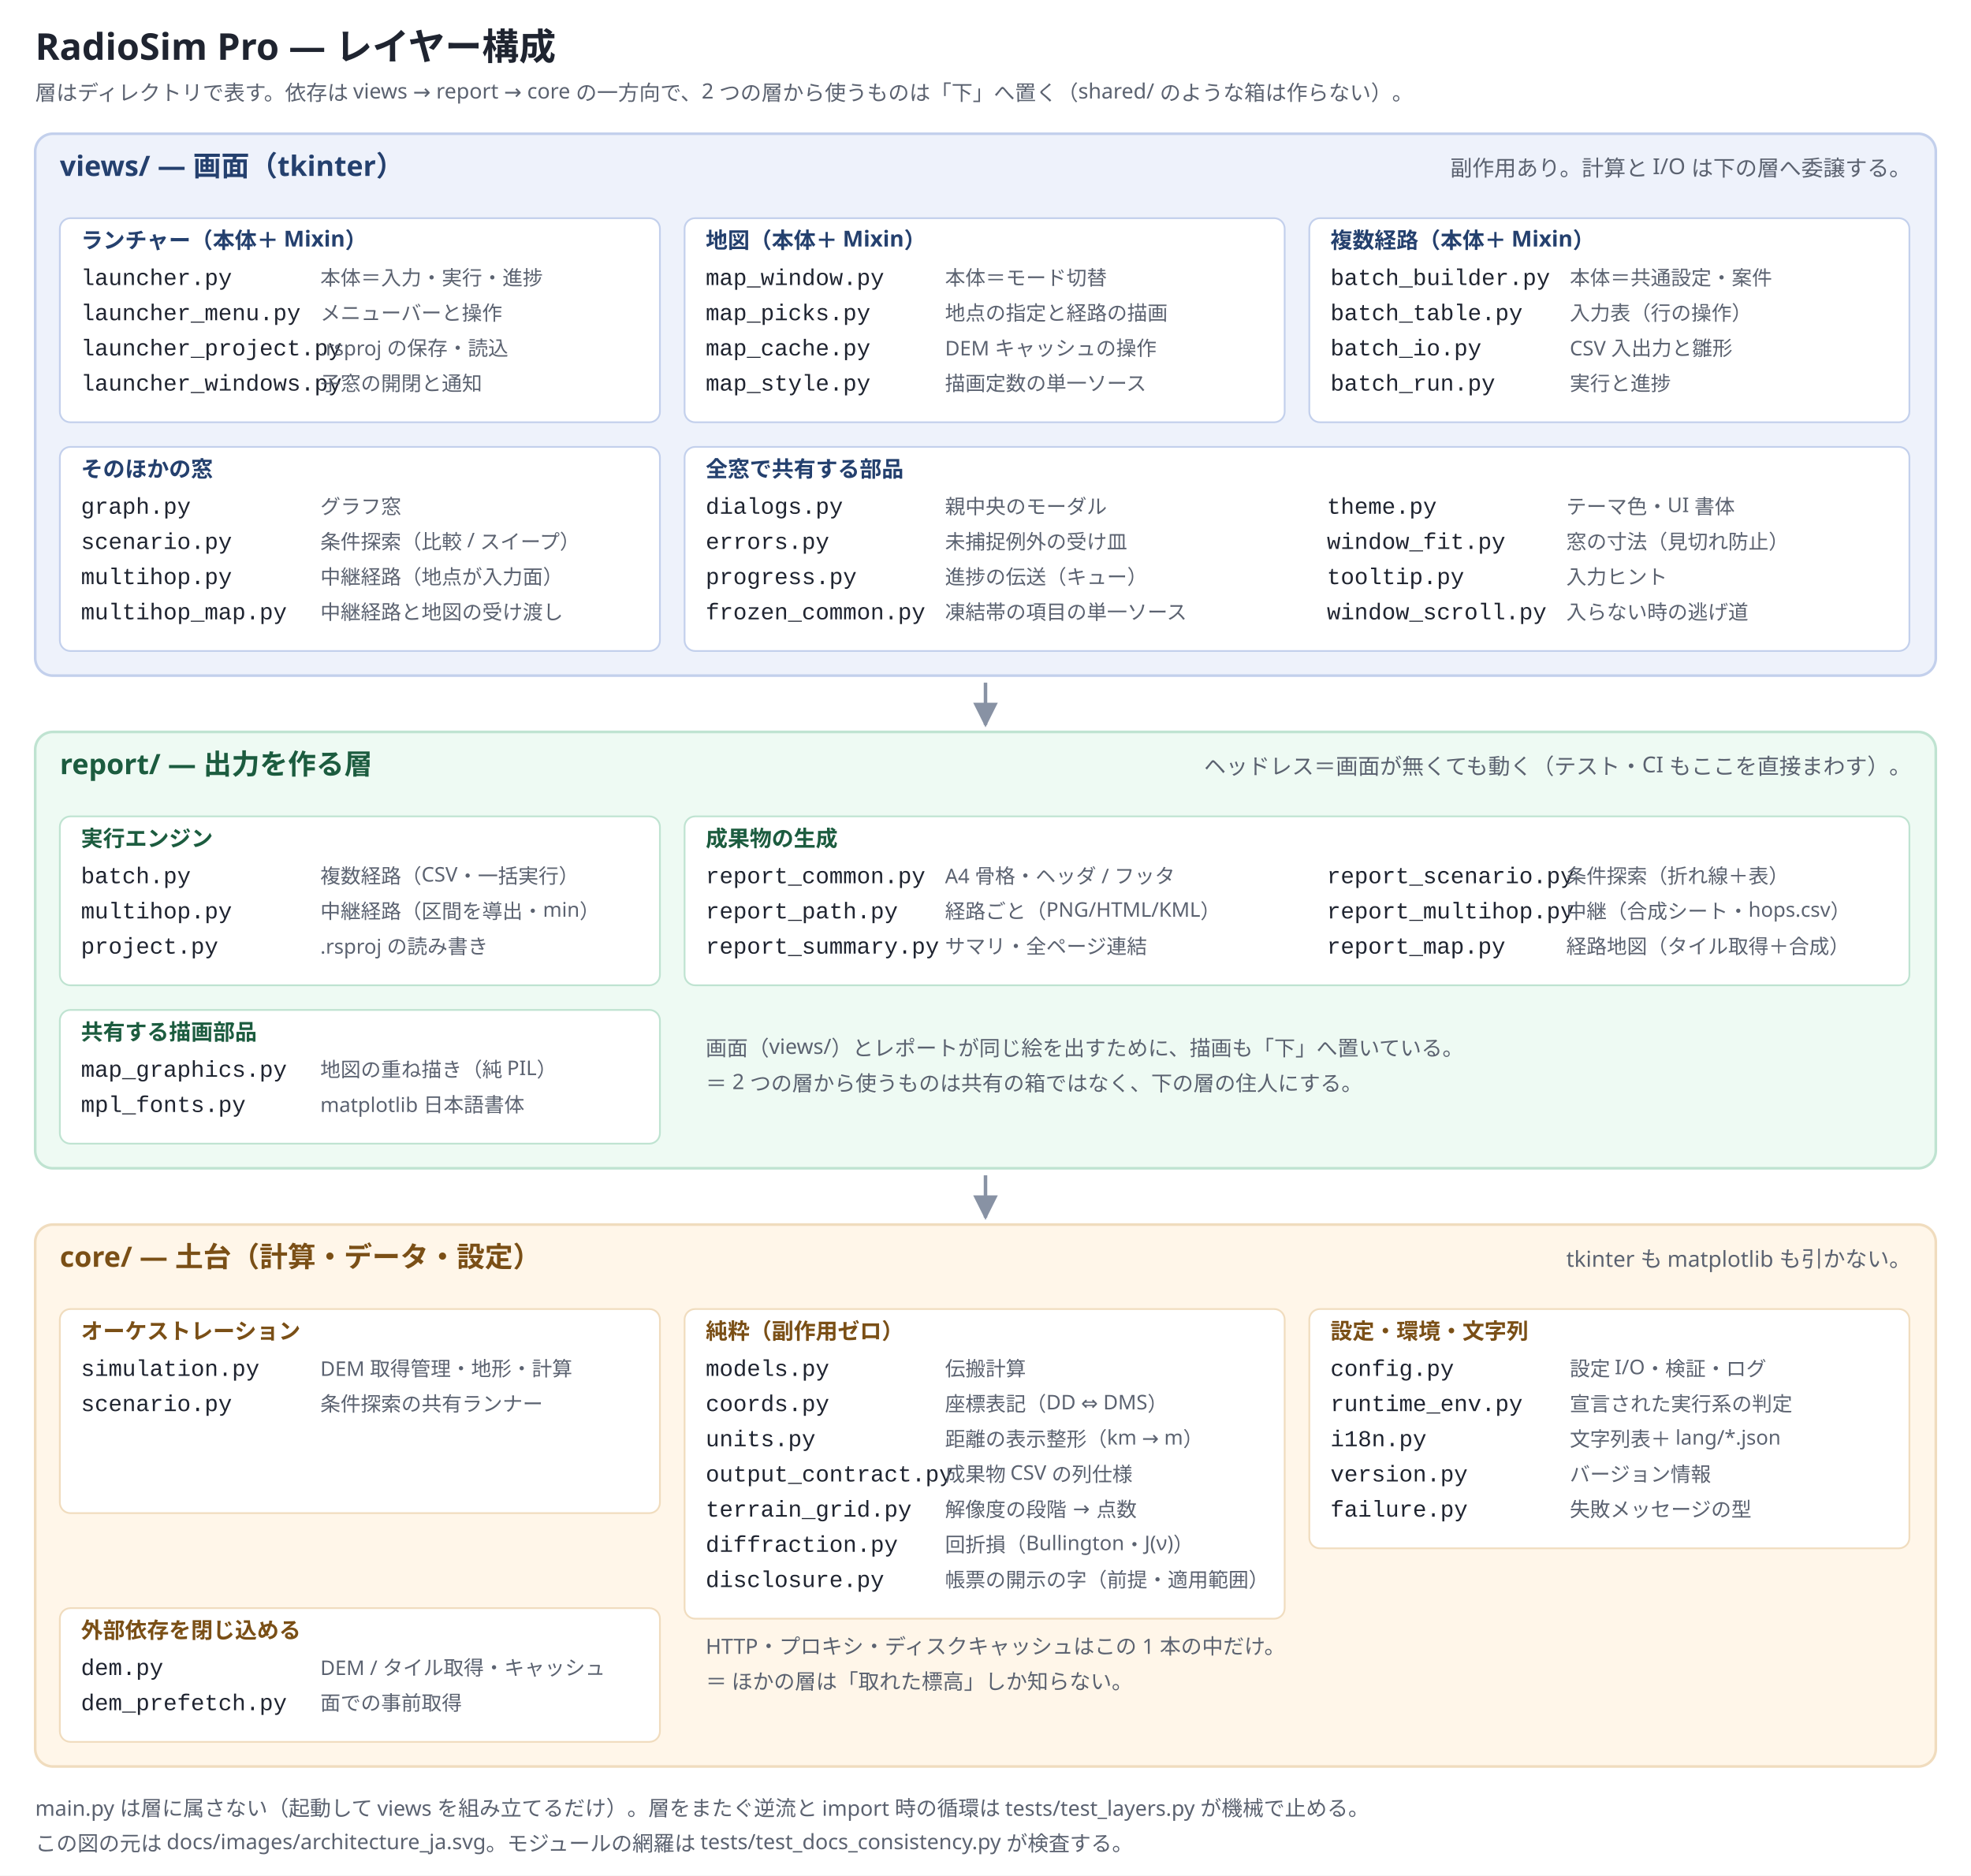
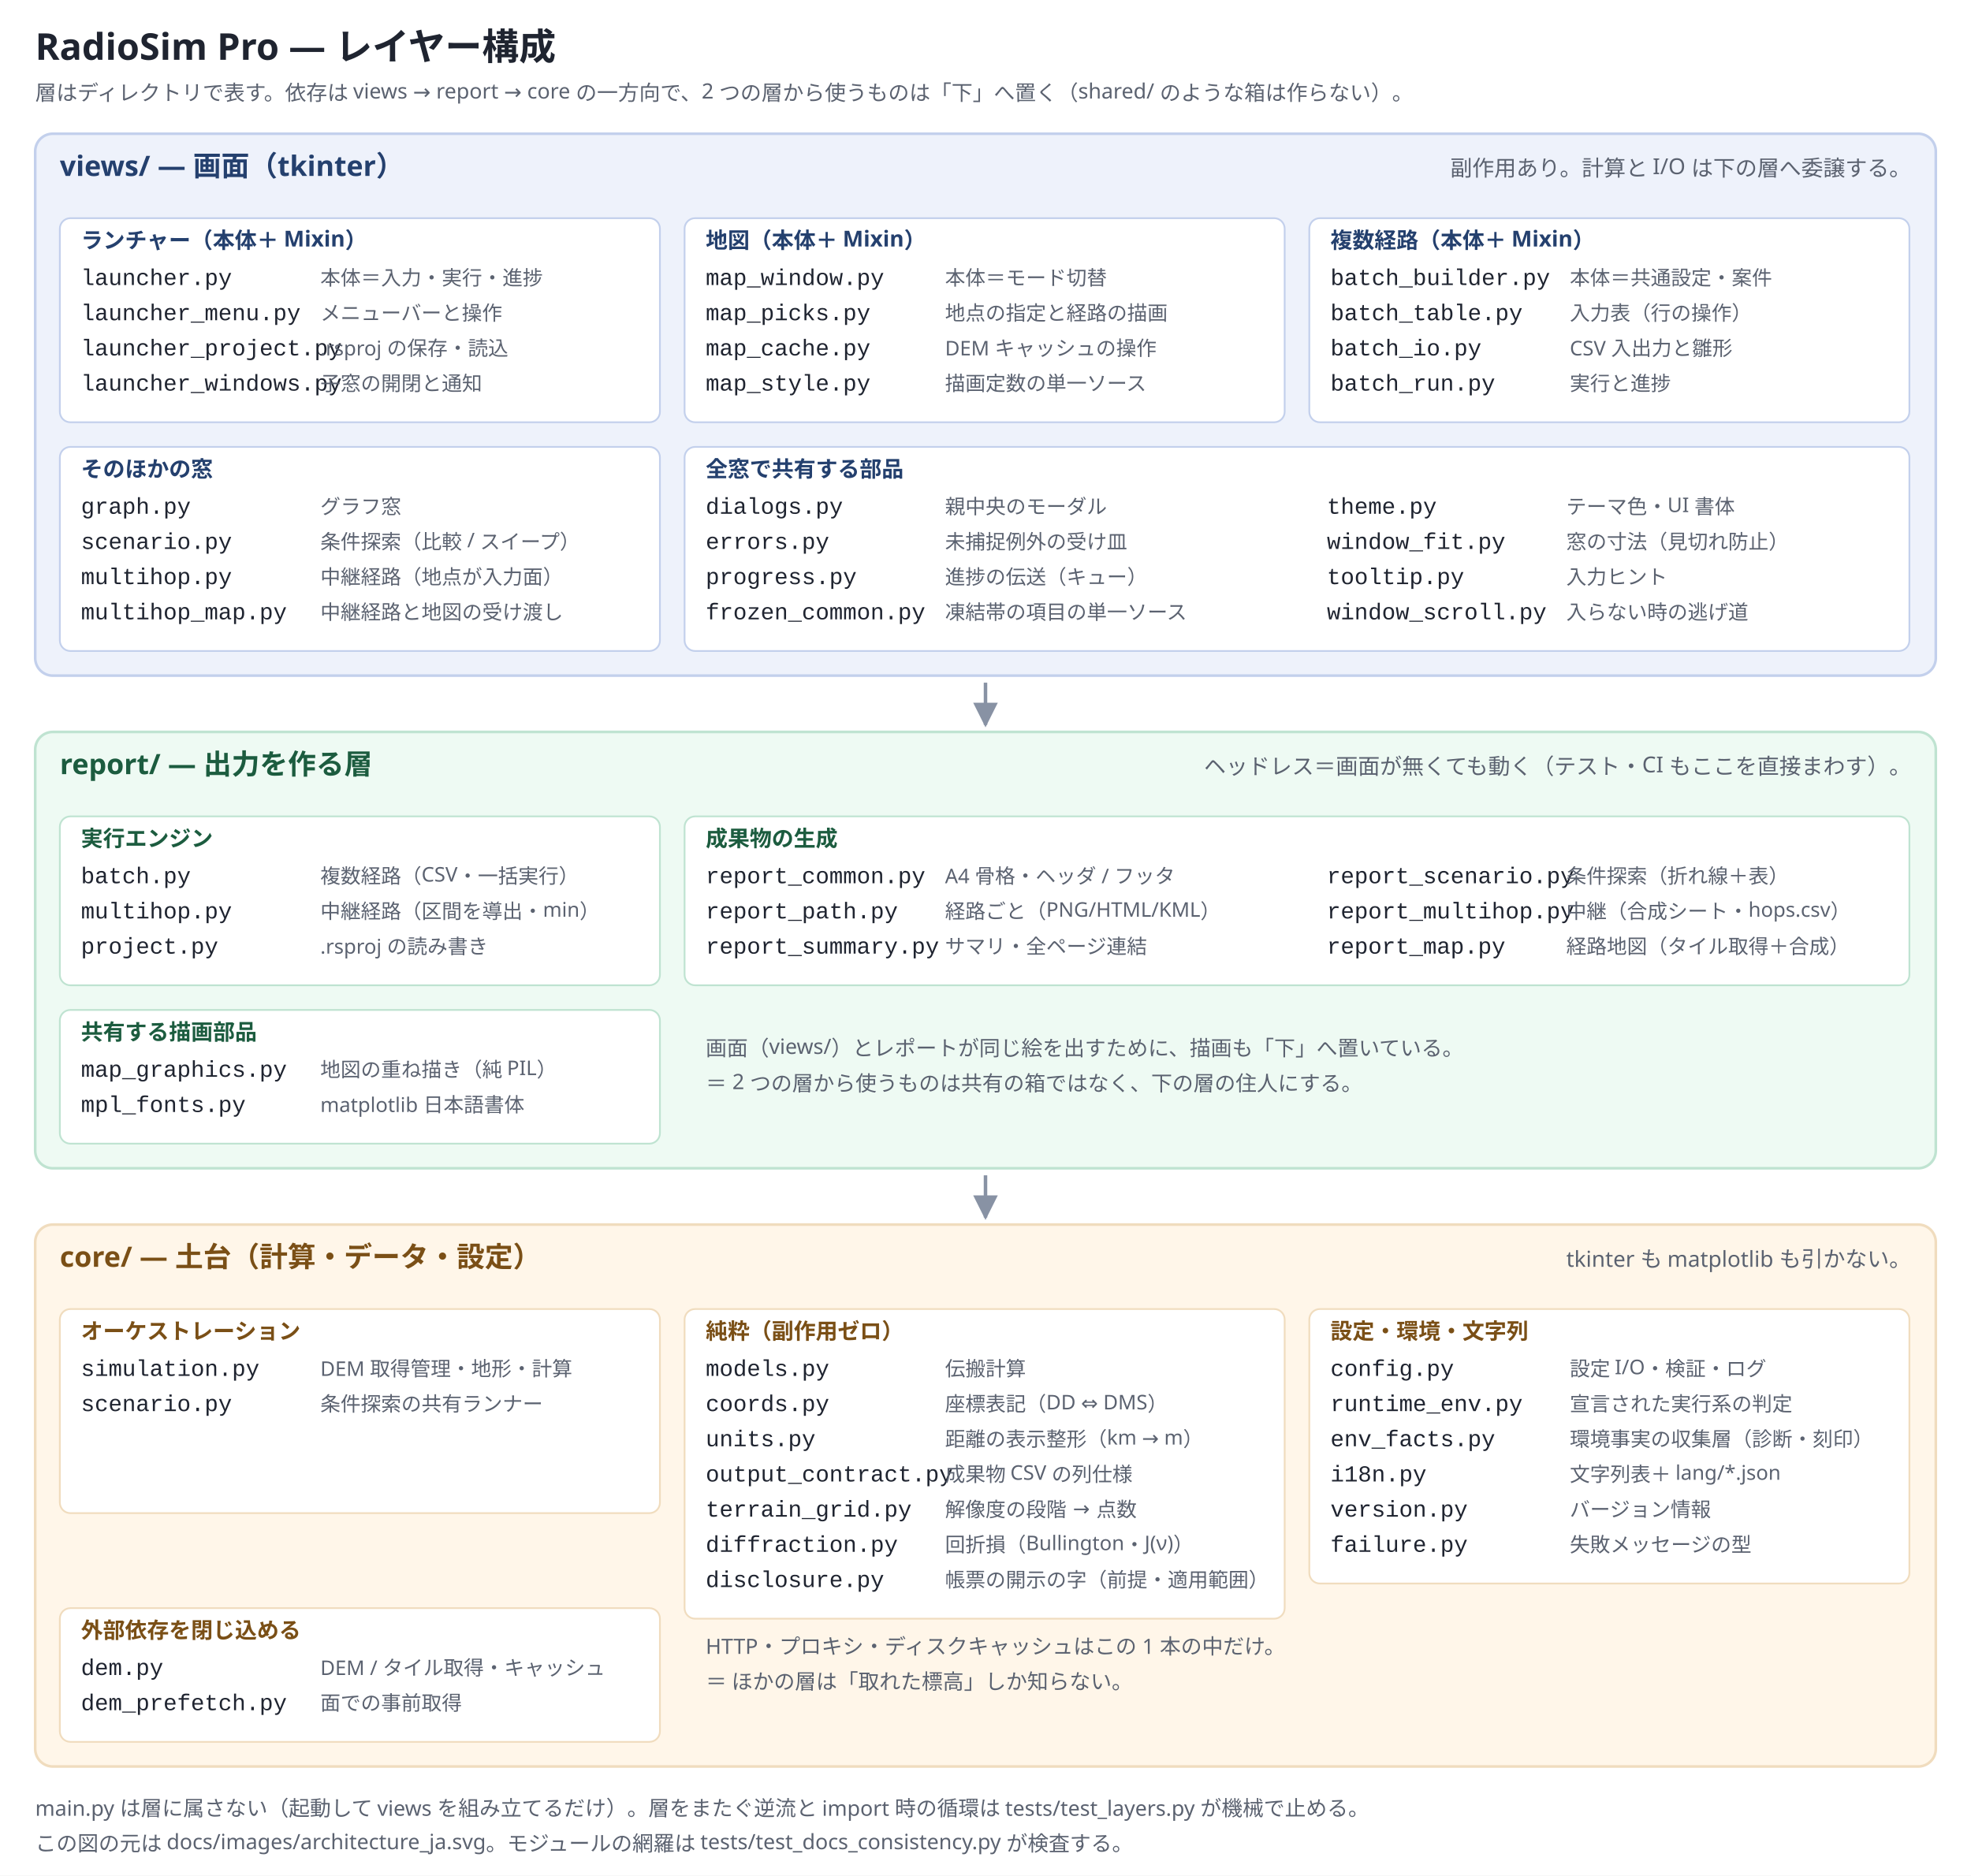
<svg xmlns="http://www.w3.org/2000/svg" viewBox="0 0 1120 1066" width="1120" height="1066" role="img" aria-labelledby="ttl desc" font-family="'BIZ UDPGothic','Meiryo','Yu Gothic','Hiragino Sans',sans-serif">
  <defs>
    <marker id="ar" viewBox="0 0 10 10" refX="9" refY="5" markerWidth="7" markerHeight="7" orient="auto-start-reverse">
      <path d="M0,0 L10,5 L0,10 z" fill="#8892a4" />
    </marker>
    <style>
      .band  { stroke-width:1.5 }
      .card  { fill:#ffffff; stroke-width:1 }
      .lname { font-size:16px; font-weight:700 }
      .lrule { font-size:12.5px; fill:#5b6270 }
      .ctitle{ font-size:12.5px; font-weight:700 }
      .mod   { font-size:13px; font-family:Consolas,'Courier New',monospace; fill:#1f2430 }
      .role  { font-size:11.5px; fill:#5b6270 }
      .note  { font-size:12px; fill:#5b6270 }
      .arrow { stroke:#8892a4; stroke-width:2; marker-end:url(#ar) }
    </style>
  </defs>
  <rect width="1120" height="1066" fill="#ffffff" />
  <text x="20" y="34" font-size="21" font-weight="700" fill="#1f2430">RadioSim Pro — レイヤー構成</text>
  <text x="20" y="57" class="note">層はディレクトリで表す。依存は views → report → core の一方向で、2 つの層から使うものは「下」へ置く（shared/ のような箱は作らない）。</text>
  <rect class="band" x="20" y="76" width="1080" height="308" rx="10" fill="#eef2fb" stroke="#c3d0ec" />
  <text x="34" y="100" class="lname" fill="#24406e">views/ — 画面（tkinter）</text>
  <text x="1086" y="100" class="lrule" text-anchor="end">副作用あり。計算と I/O は下の層へ委譲する。</text>
  <g>
    <rect class="card" x="34" y="124" width="341" height="116" rx="6" stroke="#c3d0ec" />
    <text x="46" y="141" class="ctitle" fill="#24406e">ランチャー（本体＋ Mixin）</text>
    <text x="46" y="162" class="mod">launcher.py</text>
    <text x="182" y="162" class="role">本体＝入力・実行・進捗</text>
    <text x="46" y="182" class="mod">launcher_menu.py</text>
    <text x="182" y="182" class="role">メニューバーと操作</text>
    <text x="46" y="202" class="mod">launcher_project.py</text>
    <text x="182" y="202" class="role">.rsproj の保存・読込</text>
    <text x="46" y="222" class="mod">launcher_windows.py</text>
    <text x="182" y="222" class="role">子窓の開閉と通知</text>
    <rect class="card" x="389" y="124" width="341" height="116" rx="6" stroke="#c3d0ec" />
    <text x="401" y="141" class="ctitle" fill="#24406e">地図（本体＋ Mixin）</text>
    <text x="401" y="162" class="mod">map_window.py</text>
    <text x="537" y="162" class="role">本体＝モード切替</text>
    <text x="401" y="182" class="mod">map_picks.py</text>
    <text x="537" y="182" class="role">地点の指定と経路の描画</text>
    <text x="401" y="202" class="mod">map_cache.py</text>
    <text x="537" y="202" class="role">DEM キャッシュの操作</text>
    <text x="401" y="222" class="mod">map_style.py</text>
    <text x="537" y="222" class="role">描画定数の単一ソース</text>
    <rect class="card" x="744" y="124" width="341" height="116" rx="6" stroke="#c3d0ec" />
    <text x="756" y="141" class="ctitle" fill="#24406e">複数経路（本体＋ Mixin）</text>
    <text x="756" y="162" class="mod">batch_builder.py</text>
    <text x="892" y="162" class="role">本体＝共通設定・案件</text>
    <text x="756" y="182" class="mod">batch_table.py</text>
    <text x="892" y="182" class="role">入力表（行の操作）</text>
    <text x="756" y="202" class="mod">batch_io.py</text>
    <text x="892" y="202" class="role">CSV 入出力と雛形</text>
    <text x="756" y="222" class="mod">batch_run.py</text>
    <text x="892" y="222" class="role">実行と進捗</text>
  </g>
  <g>
    <rect class="card" x="34" y="254" width="341" height="116" rx="6" stroke="#c3d0ec" />
    <text x="46" y="271" class="ctitle" fill="#24406e">そのほかの窓</text>
    <text x="46" y="292" class="mod">graph.py</text>
    <text x="182" y="292" class="role">グラフ窓</text>
    <text x="46" y="312" class="mod">scenario.py</text>
    <text x="182" y="312" class="role">条件探索（比較 / スイープ）</text>
    <text x="46" y="332" class="mod">multihop.py</text>
    <text x="182" y="332" class="role">中継経路（地点が入力面）</text>
    <text x="46" y="352" class="mod">multihop_map.py</text>
    <text x="182" y="352" class="role">中継経路と地図の受け渡し</text>
    <rect class="card" x="389" y="254" width="696" height="116" rx="6" stroke="#c3d0ec" />
    <text x="401" y="271" class="ctitle" fill="#24406e">全窓で共有する部品</text>
    <text x="401" y="292" class="mod">dialogs.py</text>
    <text x="537" y="292" class="role">親中央のモーダル</text>
    <text x="401" y="312" class="mod">errors.py</text>
    <text x="537" y="312" class="role">未捕捉例外の受け皿</text>
    <text x="401" y="332" class="mod">progress.py</text>
    <text x="537" y="332" class="role">進捗の伝送（キュー）</text>
    <text x="401" y="352" class="mod">frozen_common.py</text>
    <text x="537" y="352" class="role">凍結帯の項目の単一ソース</text>
    <text x="754" y="292" class="mod">theme.py</text>
    <text x="890" y="292" class="role">テーマ色・UI 書体</text>
    <text x="754" y="312" class="mod">window_fit.py</text>
    <text x="890" y="312" class="role">窓の寸法（見切れ防止）</text>
    <text x="754" y="332" class="mod">tooltip.py</text>
    <text x="890" y="332" class="role">入力ヒント</text>
    <text x="754" y="352" class="mod">window_scroll.py</text>
    <text x="890" y="352" class="role">入らない時の逃げ道</text>
  </g>
  <line class="arrow" x1="560" y1="388" x2="560" y2="412" />
  <rect class="band" x="20" y="416" width="1080" height="248" rx="10" fill="#eefaf3" stroke="#bfe3d1" />
  <text x="34" y="440" class="lname" fill="#1c5c3f">report/ — 出力を作る層</text>
  <text x="1086" y="440" class="lrule" text-anchor="end">ヘッドレス＝画面が無くても動く（テスト・CI もここを直接まわす）。</text>
  <g>
    <rect class="card" x="34" y="464" width="341" height="96" rx="6" stroke="#bfe3d1" />
    <text x="46" y="481" class="ctitle" fill="#1c5c3f">実行エンジン</text>
    <text x="46" y="502" class="mod">batch.py</text>
    <text x="182" y="502" class="role">複数経路（CSV・一括実行）</text>
    <text x="46" y="522" class="mod">multihop.py</text>
    <text x="182" y="522" class="role">中継経路（区間を導出・min）</text>
    <text x="46" y="542" class="mod">project.py</text>
    <text x="182" y="542" class="role">.rsproj の読み書き</text>
    <rect class="card" x="389" y="464" width="696" height="96" rx="6" stroke="#bfe3d1" />
    <text x="401" y="481" class="ctitle" fill="#1c5c3f">成果物の生成</text>
    <text x="401" y="502" class="mod">report_common.py</text>
    <text x="537" y="502" class="role">A4 骨格・ヘッダ / フッタ</text>
    <text x="401" y="522" class="mod">report_path.py</text>
    <text x="537" y="522" class="role">経路ごと（PNG/HTML/KML）</text>
    <text x="401" y="542" class="mod">report_summary.py</text>
    <text x="537" y="542" class="role">サマリ・全ページ連結</text>
    <text x="754" y="502" class="mod">report_scenario.py</text>
    <text x="890" y="502" class="role">条件探索（折れ線＋表）</text>
    <text x="754" y="522" class="mod">report_multihop.py</text>
    <text x="890" y="522" class="role">中継（合成シート・hops.csv）</text>
    <text x="754" y="542" class="mod">report_map.py</text>
    <text x="890" y="542" class="role">経路地図（タイル取得＋合成）</text>
  </g>
  <g>
    <rect class="card" x="34" y="574" width="341" height="76" rx="6" stroke="#bfe3d1" />
    <text x="46" y="591" class="ctitle" fill="#1c5c3f">共有する描画部品</text>
    <text x="46" y="612" class="mod">map_graphics.py</text>
    <text x="182" y="612" class="role">地図の重ね描き（純 PIL）</text>
    <text x="46" y="632" class="mod">mpl_fonts.py</text>
    <text x="182" y="632" class="role">matplotlib 日本語書体</text>
    <text x="401" y="600" class="note">画面（views/）とレポートが同じ絵を出すために、描画も「下」へ置いている。</text>
    <text x="401" y="620" class="note">＝ 2 つの層から使うものは共有の箱ではなく、下の層の住人にする。</text>
  </g>
  <line class="arrow" x1="560" y1="668" x2="560" y2="692" />
  <rect class="band" x="20" y="696" width="1080" height="308" rx="10" fill="#fff6e9" stroke="#f0dcbe" />
  <text x="34" y="720" class="lname" fill="#7a4f16">core/ — 土台（計算・データ・設定）</text>
  <text x="1086" y="720" class="lrule" text-anchor="end">tkinter も matplotlib も引かない。</text>
  <g>
    <rect class="card" x="34" y="744" width="341" height="116" rx="6" stroke="#f0dcbe" />
    <text x="46" y="761" class="ctitle" fill="#7a4f16">オーケストレーション</text>
    <text x="46" y="782" class="mod">simulation.py</text>
    <text x="182" y="782" class="role">DEM 取得管理・地形・計算</text>
    <text x="46" y="802" class="mod">scenario.py</text>
    <text x="182" y="802" class="role">条件探索の共有ランナー</text>
    <rect class="card" x="389" y="744" width="341" height="176" rx="6" stroke="#f0dcbe" />
    <text x="401" y="761" class="ctitle" fill="#7a4f16">純粋（副作用ゼロ）</text>
    <text x="401" y="782" class="mod">models.py</text>
    <text x="537" y="782" class="role">伝搬計算</text>
    <text x="401" y="802" class="mod">coords.py</text>
    <text x="537" y="802" class="role">座標表記（DD ⇔ DMS）</text>
    <text x="401" y="822" class="mod">units.py</text>
    <text x="537" y="822" class="role">距離の表示整形（km → m）</text>
    <text x="401" y="842" class="mod">output_contract.py</text>
    <text x="537" y="842" class="role">成果物 CSV の列仕様</text>
    <text x="401" y="862" class="mod">terrain_grid.py</text>
    <text x="537" y="862" class="role">解像度の段階 → 点数</text>
    <text x="401" y="882" class="mod">diffraction.py</text>
    <text x="537" y="882" class="role">回折損（Bullington・J(ν)）</text>
    <text x="401" y="902" class="mod">disclosure.py</text>
    <text x="537" y="902" class="role">帳票の開示の字（前提・適用範囲）</text>
-     <rect class="card" x="744" y="744" width="341" height="136" rx="6" stroke="#f0dcbe" />
+     <rect class="card" x="744" y="744" width="341" height="156" rx="6" stroke="#f0dcbe" />
    <text x="756" y="761" class="ctitle" fill="#7a4f16">設定・環境・文字列</text>
    <text x="756" y="782" class="mod">config.py</text>
    <text x="892" y="782" class="role">設定 I/O・検証・ログ</text>
    <text x="756" y="802" class="mod">runtime_env.py</text>
    <text x="892" y="802" class="role">宣言された実行系の判定</text>
-     <text x="756" y="822" class="mod">i18n.py</text>
-     <text x="892" y="822" class="role">文字列表＋ lang/*.json</text>
-     <text x="756" y="842" class="mod">version.py</text>
-     <text x="892" y="842" class="role">バージョン情報</text>
-     <text x="756" y="862" class="mod">failure.py</text>
-     <text x="892" y="862" class="role">失敗メッセージの型</text>
+     <text x="756" y="822" class="mod">env_facts.py</text>
+     <text x="892" y="822" class="role">環境事実の収集層（診断・刻印）</text>
+     <text x="756" y="842" class="mod">i18n.py</text>
+     <text x="892" y="842" class="role">文字列表＋ lang/*.json</text>
+     <text x="756" y="862" class="mod">version.py</text>
+     <text x="892" y="862" class="role">バージョン情報</text>
+     <text x="756" y="882" class="mod">failure.py</text>
+     <text x="892" y="882" class="role">失敗メッセージの型</text>
  </g>
  <g>
    <rect class="card" x="34" y="914" width="341" height="76" rx="6" stroke="#f0dcbe" />
    <text x="46" y="931" class="ctitle" fill="#7a4f16">外部依存を閉じ込める</text>
    <text x="46" y="952" class="mod">dem.py</text>
    <text x="182" y="952" class="role">DEM / タイル取得・キャッシュ</text>
    <text x="46" y="972" class="mod">dem_prefetch.py</text>
    <text x="182" y="972" class="role">面での事前取得</text>
    <text x="401" y="940" class="note">HTTP・プロキシ・ディスクキャッシュはこの 1 本の中だけ。</text>
    <text x="401" y="960" class="note">＝ ほかの層は「取れた標高」しか知らない。</text>
  </g>
  <text x="20" y="1032" class="note">main.py は層に属さない（起動して views を組み立てるだけ）。層をまたぐ逆流と import 時の循環は tests/test_layers.py が機械で止める。</text>
  <text x="20" y="1052" class="note">この図の元は docs/images/architecture_ja.svg。モジュールの網羅は tests/test_docs_consistency.py が検査する。</text>
</svg>
